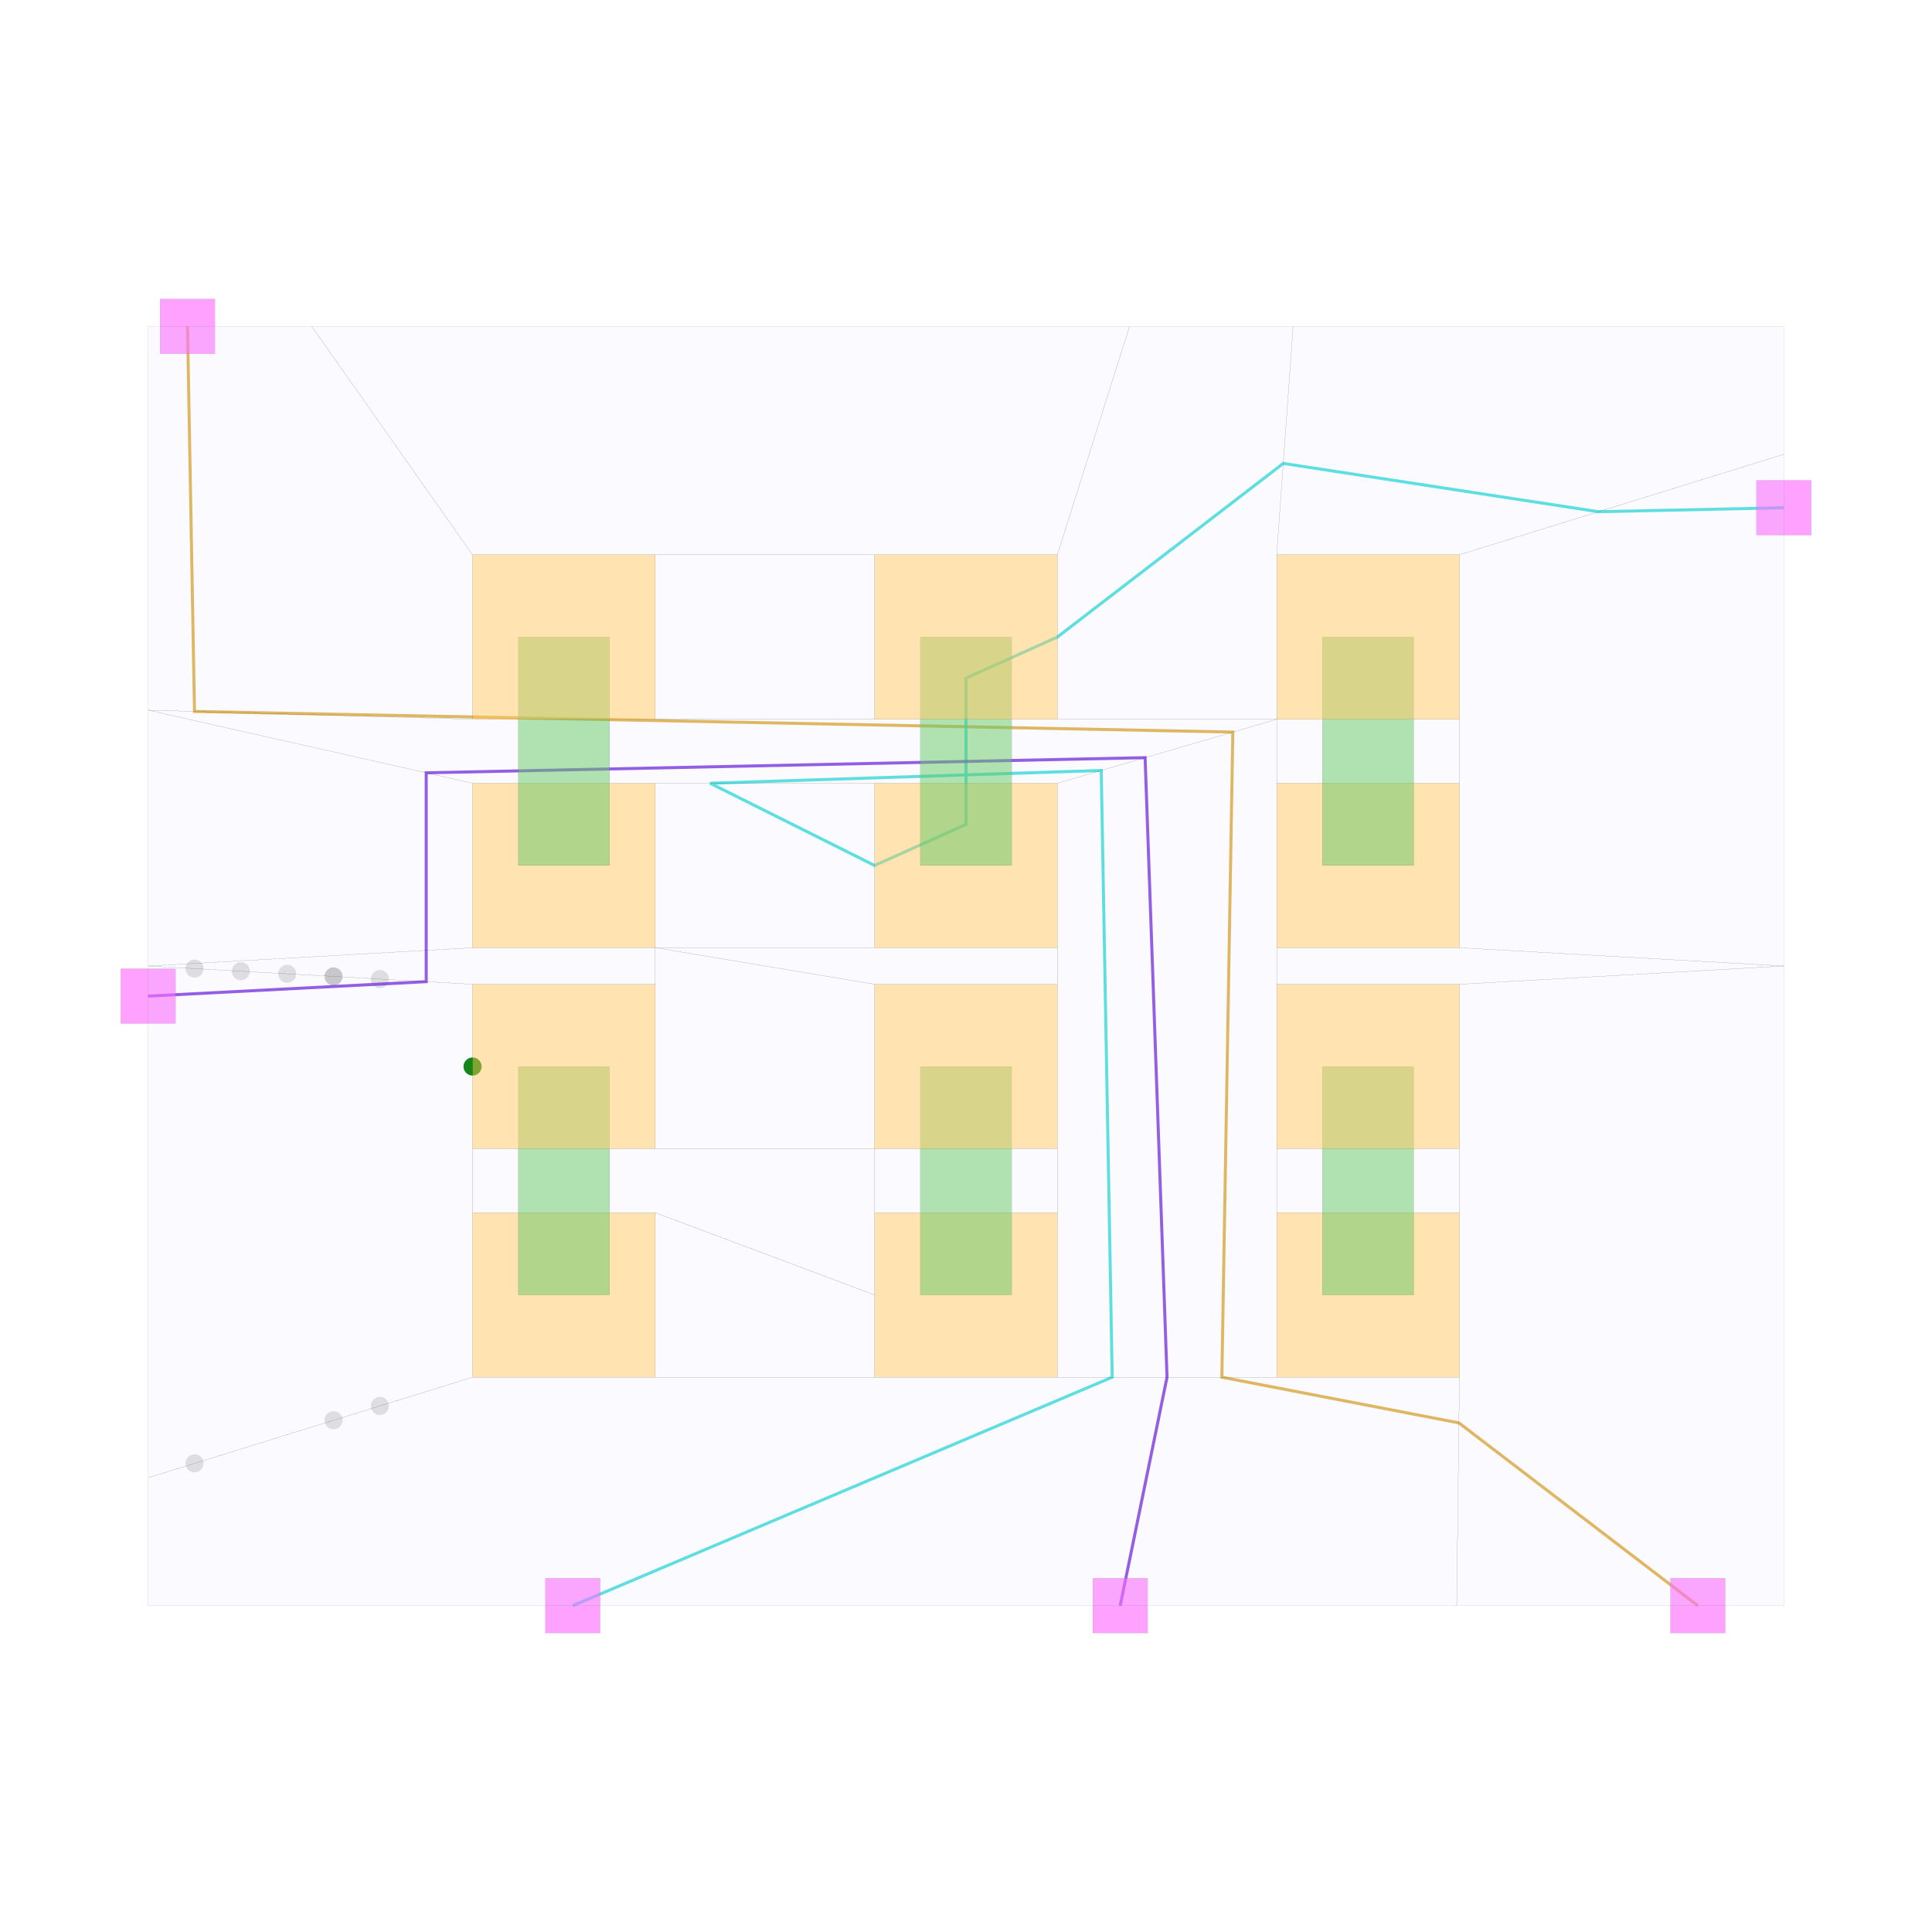
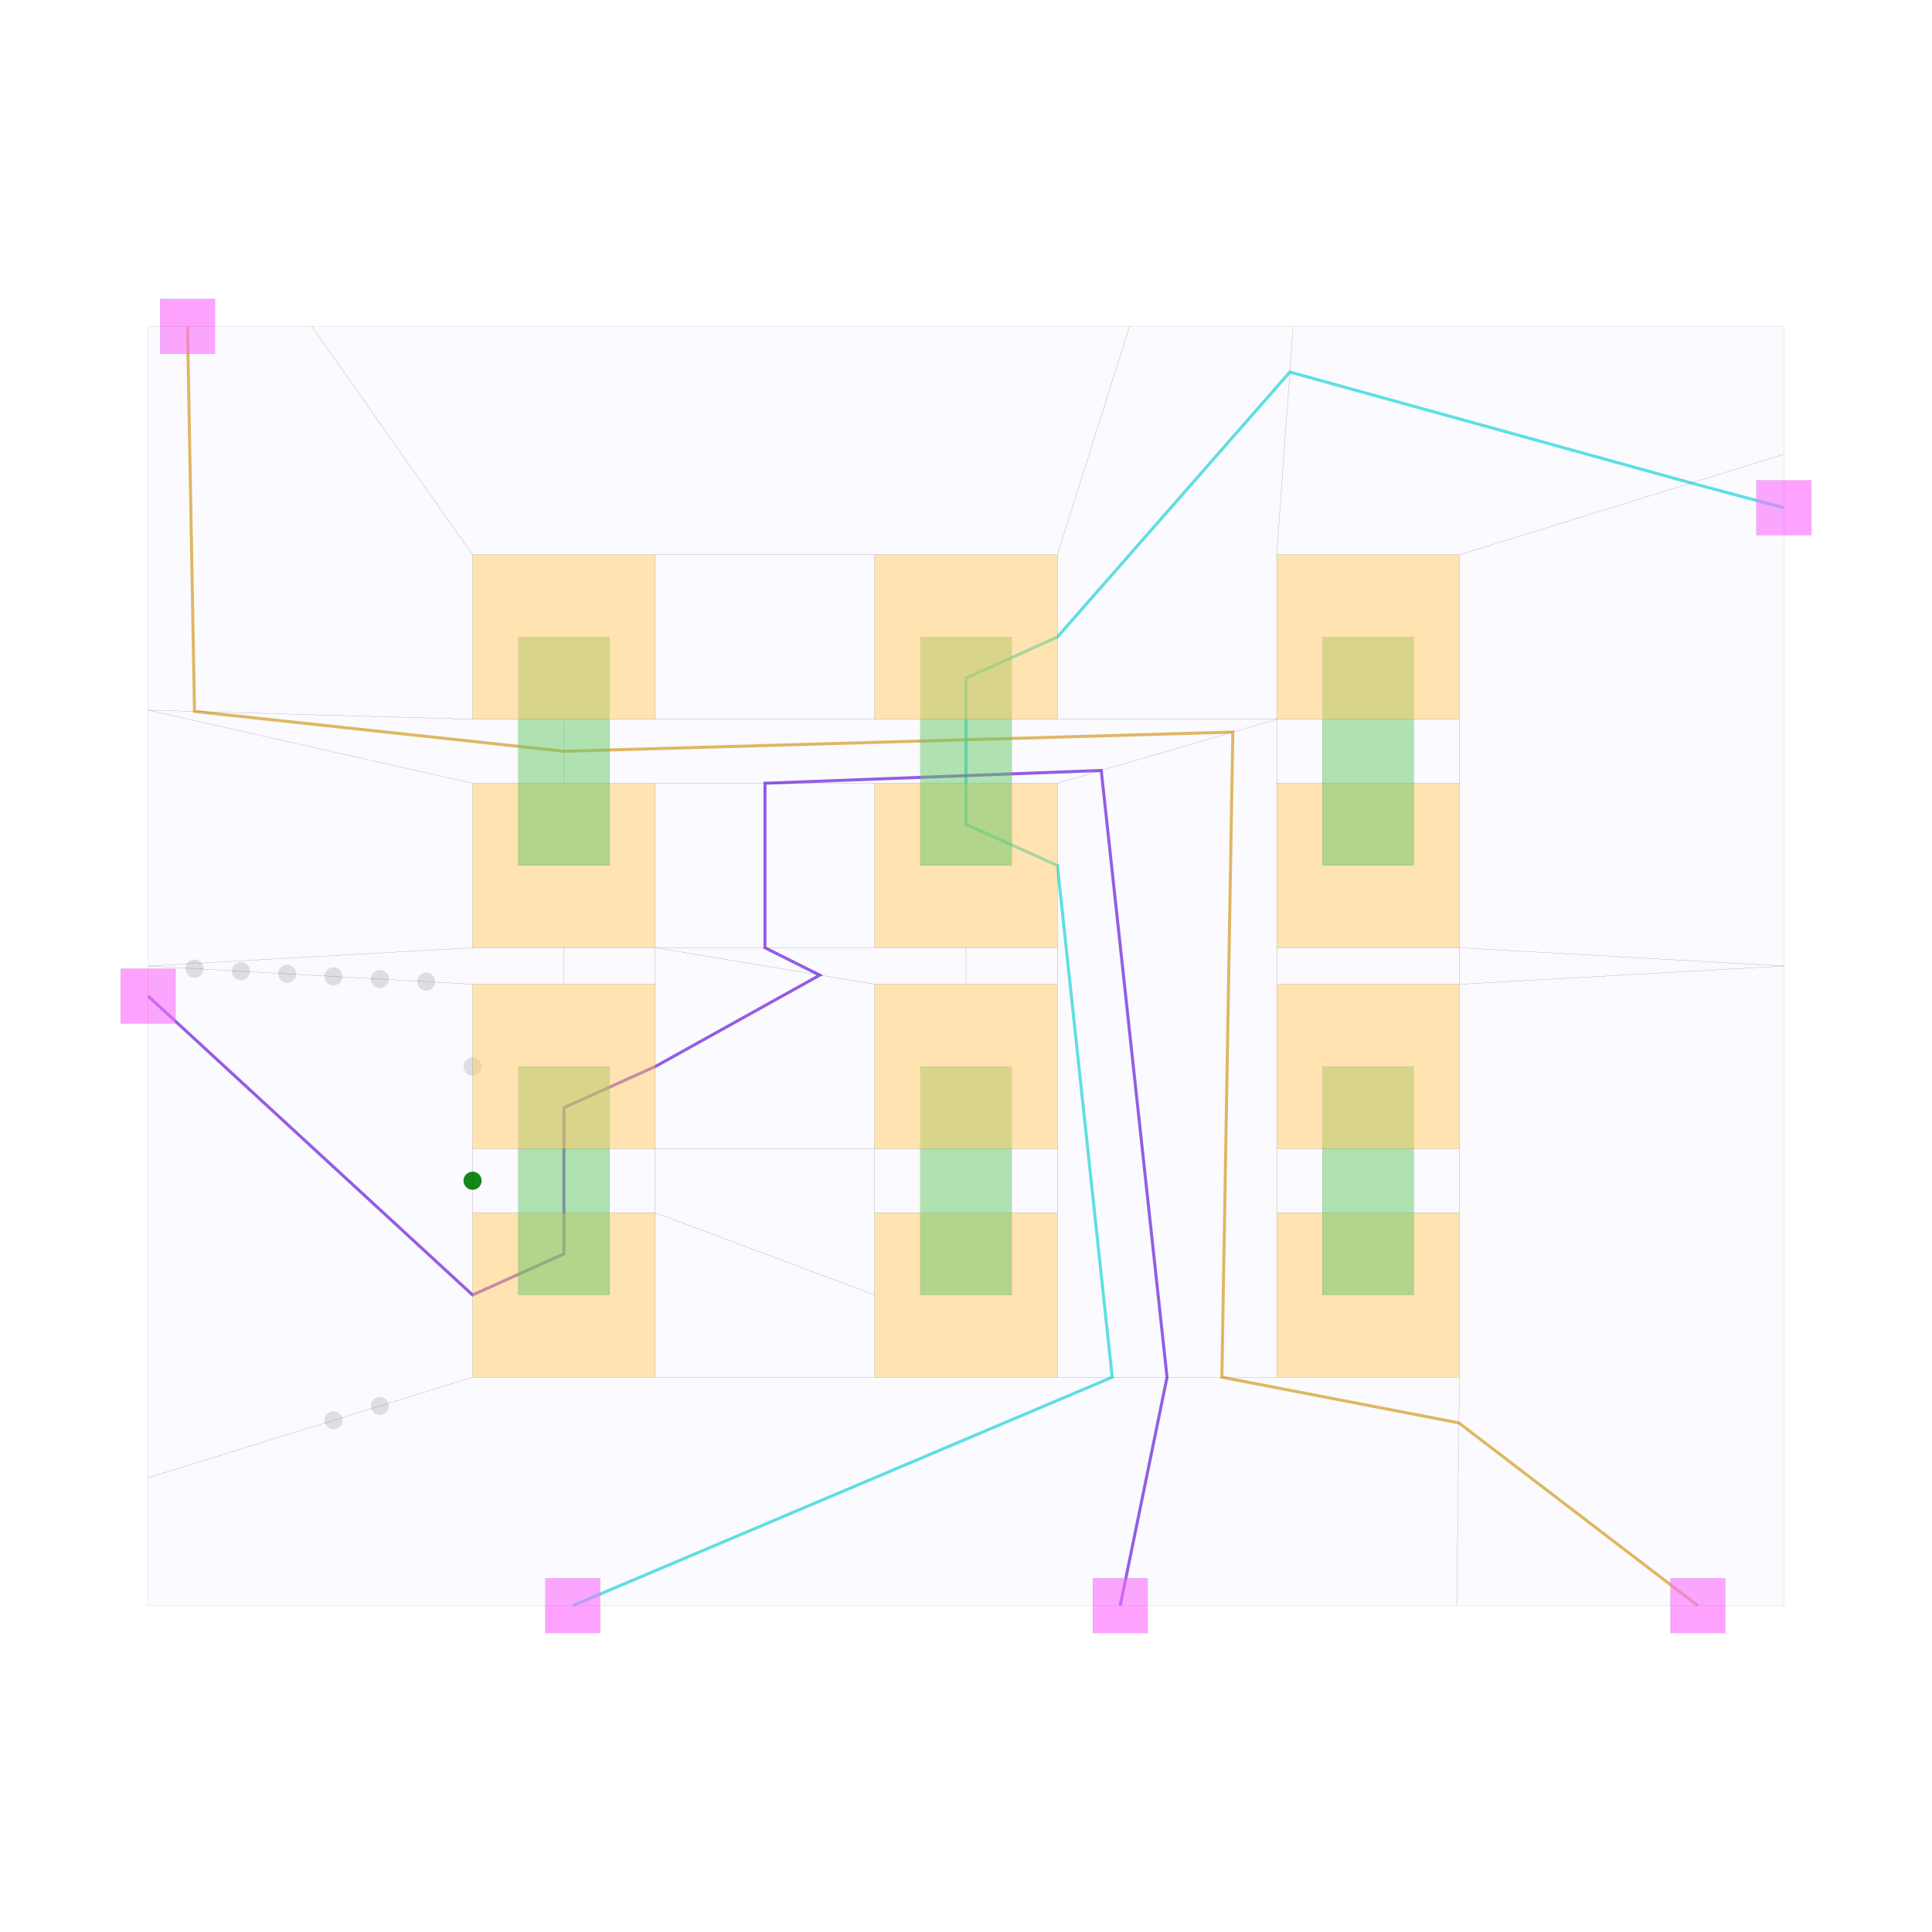
<svg xmlns="http://www.w3.org/2000/svg" width="640" height="640" viewBox="0 0 640 640">
  <rect width="100%" height="100%" fill="white" />
  <g>
-     <circle data-type="point" data-label="jp_4 g: 0.03 h: 1.00 f: 0.59" data-x="-2.7" data-y="-0.5499999999999999" cx="156.541" cy="353.297" r="3" fill="green" />
-   </g>
-   <g>
-     <circle data-type="point" data-label="tp_44 g: 0.03 h: 1.00 f: 0.59" data-x="-3.2071438571428574" data-y="-0.07142900000000002" cx="125.838" cy="324.324" r="3" fill="rgba(128, 128, 128, 0.25)" />
-   </g>
-   <g>
-     <circle data-type="point" data-label="tp_46 g: 0.03 h: 1.00 f: 0.59" data-x="-3.7142867142857146" data-y="-0.04285700000000002" cx="95.135" cy="322.595" r="3" fill="rgba(128, 128, 128, 0.25)" />
-   </g>
-   <g>
-     <circle data-type="point" data-label="tp_45 g: 0.03 h: 1.00 f: 0.59" data-x="-3.460715285714286" data-y="-0.05714300000000002" cx="110.486" cy="323.459" r="3" fill="rgba(128, 128, 128, 0.25)" />
-   </g>
-   <g>
-     <circle data-type="point" data-label="tp_47 g: 0.03 h: 1.00 f: 0.59" data-x="-3.9678581428571436" data-y="-0.028571000000000013" cx="79.784" cy="321.73" r="3" fill="rgba(128, 128, 128, 0.25)" />
-   </g>
-   <g>
-     <circle data-type="point" data-label="tp_33 g: 0.03 h: 1.00 f: 0.59" data-x="-3.4607127142857146" data-y="-2.4857145714285713" cx="110.487" cy="470.486" r="3" fill="rgba(128, 128, 128, 0.25)" />
-   </g>
-   <g>
-     <circle data-type="point" data-label="tp_32 g: 0.03 h: 1.00 f: 0.59" data-x="-3.207141142857143" data-y="-2.407143714285714" cx="125.838" cy="465.73" r="3" fill="rgba(128, 128, 128, 0.25)" />
-   </g>
-   <g>
-     <circle data-type="point" data-label="tp_48 g: 0.03 h: 1.00 f: 0.59" data-x="-4.221429571428572" data-y="-0.014285000000000006" cx="64.432" cy="320.865" r="3" fill="rgba(128, 128, 128, 0.25)" />
-   </g>
-   <g>
-     <circle data-type="point" data-label="tp_36 g: 0.03 h: 1.00 f: 0.59" data-x="-4.221427428571429" data-y="-2.721427142857143" cx="64.433" cy="484.757" r="3" fill="rgba(128, 128, 128, 0.25)" />
-   </g>
-   <g>
-     <circle data-type="point" data-label="tp_45 g: 0.03 h: 1.00 f: 0.59" data-x="-3.460715285714286" data-y="-0.05714300000000002" cx="110.486" cy="323.459" r="3" fill="rgba(128, 128, 128, 0.25)" />
-   </g>
-   <g>
-     <polyline data-points="-4.259702109506189,3.500001 -4.221430000000001,1.3928552857142855 1.4599988000000002,1.2800006 1.3999987500000002,-2.25 2.6970002,-2.4999992 4.004454168631368,-3.500001" data-type="line" data-label="" points="62.115,108.108 64.432,235.676 408.389,242.508 404.757,456.216 483.278,471.351 562.432,531.892" fill="none" stroke="hsla(42, 70%, 50%, 0.8)" stroke-width="1px" />
-   </g>
-   <g>
-     <polyline data-points="-2.1516800994709984,-3.4999995958877284 0.79999825,-2.25 0.7399981999999999,1.0699994 -1.399998,0.9999985 -0.5,0.550001 0,0.775 0,1.5750000000000002 0.5,1.8000005 1.7360000000000004,2.7500001999999997 3.460714428571429,2.485713142857143 4.4750002533025395,2.5075631587883187" data-type="line" data-label="" points="189.736,531.892 368.432,456.216 364.8,255.222 235.243,259.46 289.73,286.703 320,273.081 320,224.649 350.27,211.027 425.098,153.514 529.514,169.514 590.919,168.191" fill="none" stroke="hsla(179, 70%, 50%, 0.8)" stroke-width="1px" />
-   </g>
-   <g>
-     <polyline data-points="0.8438569062657542,-3.4999982285732525 1.0999985,-2.25 0.9799984,1.1399998 -2.9535742857142857,1.0571417142857142 -2.953570714285714,0.08571528571428574 -2.953572428571429,-0.08571500000000003 -4.475000058288624,-0.16479872623814842" data-type="line" data-label="" points="371.088,531.892 386.594,456.216 379.33,250.984 141.189,256 141.189,314.811 141.189,325.189 49.081,329.977" fill="none" stroke="hsla(265, 70%, 50%, 0.8)" stroke-width="1px" />
+     <circle data-type="point" data-label="tp_44 g: 0.10 h: 1.00 f: 0.66" data-x="-2.6999995" data-y="-1.1749990000000001" cx="156.541" cy="391.135" r="3" fill="green" />
+   </g>
+   <g>
+     <circle data-type="point" data-label="tp_45 g: 0.10 h: 1.00 f: 0.66" data-x="-2.953572428571429" data-y="-0.08571500000000003" cx="141.189" cy="325.189" r="3" fill="rgba(128, 128, 128, 0.25)" />
+   </g>
+   <g>
+     <circle data-type="point" data-label="tp_46 g: 0.10 h: 1.00 f: 0.66" data-x="-3.2071438571428574" data-y="-0.07142900000000002" cx="125.838" cy="324.324" r="3" fill="rgba(128, 128, 128, 0.25)" />
+   </g>
+   <g>
+     <circle data-type="point" data-label="tp_47 g: 0.10 h: 1.00 f: 0.66" data-x="-3.460715285714286" data-y="-0.05714300000000002" cx="110.486" cy="323.459" r="3" fill="rgba(128, 128, 128, 0.25)" />
+   </g>
+   <g>
+     <circle data-type="point" data-label="tp_49 g: 0.10 h: 1.00 f: 0.66" data-x="-3.9678581428571436" data-y="-0.028571000000000013" cx="79.784" cy="321.73" r="3" fill="rgba(128, 128, 128, 0.25)" />
+   </g>
+   <g>
+     <circle data-type="point" data-label="tp_48 g: 0.10 h: 1.00 f: 0.66" data-x="-3.7142867142857146" data-y="-0.04285700000000002" cx="95.135" cy="322.595" r="3" fill="rgba(128, 128, 128, 0.25)" />
+   </g>
+   <g>
+     <circle data-type="point" data-label="jp_4 g: 0.10 h: 1.00 f: 0.66" data-x="-2.7" data-y="-0.5499999999999999" cx="156.541" cy="353.297" r="3" fill="rgba(128, 128, 128, 0.25)" />
+   </g>
+   <g>
+     <circle data-type="point" data-label="tp_50 g: 0.10 h: 1.00 f: 0.66" data-x="-4.221429571428572" data-y="-0.014285000000000006" cx="64.432" cy="320.865" r="3" fill="rgba(128, 128, 128, 0.25)" />
+   </g>
+   <g>
+     <circle data-type="point" data-label="tp_33 g: 0.14 h: 1.00 f: 0.69" data-x="-3.207141142857143" data-y="-2.407143714285714" cx="125.838" cy="465.73" r="3" fill="rgba(128, 128, 128, 0.25)" />
+   </g>
+   <g>
+     <circle data-type="point" data-label="tp_34 g: 0.14 h: 1.00 f: 0.69" data-x="-3.4607127142857146" data-y="-2.4857145714285713" cx="110.487" cy="470.486" r="3" fill="rgba(128, 128, 128, 0.25)" />
+   </g>
+   <g>
+     <polyline data-points="-4.259702109506189,3.500001 -4.221430000000001,1.3928552857142855 -2.2000005000000002,1.175 1.4599988000000002,1.2800006 1.3999987500000002,-2.25 2.6970002,-2.4999992 4.004454168631368,-3.500001" data-type="line" data-label="" points="62.115,108.108 64.432,235.676 186.811,248.865 408.389,242.508 404.757,456.216 483.278,471.351 562.432,531.892" fill="none" stroke="hsla(42, 70%, 50%, 0.8)" stroke-width="1px" />
+   </g>
+   <g>
+     <polyline data-points="-2.1516800994709984,-3.4999995958877284 0.79999825,-2.25 0.5,0.5499995 0,0.775 0,1.5750000000000002 0.5,1.8000005 1.7719980000000004,3.2500014 3.9678567142857144,2.642856571428571 4.4750002533025395,2.5075631587883187" data-type="line" data-label="" points="189.736,531.892 368.432,456.216 350.27,286.703 320,273.081 320,224.649 350.27,211.027 427.278,123.243 560.216,160 590.919,168.191" fill="none" stroke="hsla(179, 70%, 50%, 0.8)" stroke-width="1px" />
+   </g>
+   <g>
+     <polyline data-points="0.8438569062657542,-3.4999982285732525 1.0999985,-2.25 0.7399981999999999,1.0699994 -1.0999990000000002,0.9999990000000001 -1.0999975000000002,0.10000200000000004 -0.7999987500000001,-0.049999500000000016 -1.7000000000000002,-0.55 -2.2,-0.775 -2.2,-1.5750000000000002 -2.7,-1.8 -4.475000058288624,-0.16479872623814842" data-type="line" data-label="" points="371.088,531.892 386.594,456.216 364.8,255.222 253.405,259.46 253.406,313.946 271.568,323.027 217.081,353.297 186.811,366.919 186.811,415.351 156.541,428.973 49.081,329.977" fill="none" stroke="hsla(265, 70%, 50%, 0.8)" stroke-width="1px" />
  </g>
  <g>
    <rect data-type="rect" data-label="" data-x="0.843856906265754" data-y="-3.4999982285732525" x="362.006" y="522.811" width="18.162" height="18.162" fill="rgba(255, 100, 255, 0.6)" stroke="black" stroke-width="0.017" />
  </g>
  <g>
    <rect data-type="rect" data-label="" data-x="-4.475000058288624" data-y="-0.16479872623814845" x="40" y="320.896" width="18.162" height="18.162" fill="rgba(255, 100, 255, 0.6)" stroke="black" stroke-width="0.017" />
  </g>
  <g>
    <rect data-type="rect" data-label="" data-x="-4.259702109506189" data-y="3.500001" x="53.034" y="99.027" width="18.162" height="18.162" fill="rgba(255, 100, 255, 0.6)" stroke="black" stroke-width="0.017" />
  </g>
  <g>
    <rect data-type="rect" data-label="" data-x="4.004454168631368" data-y="-3.500001" x="553.351" y="522.811" width="18.162" height="18.162" fill="rgba(255, 100, 255, 0.6)" stroke="black" stroke-width="0.017" />
  </g>
  <g>
    <rect data-type="rect" data-label="" data-x="-2.1516800994709984" data-y="-3.4999995958877284" x="180.655" y="522.811" width="18.162" height="18.162" fill="rgba(255, 100, 255, 0.6)" stroke="black" stroke-width="0.017" />
  </g>
  <g>
    <rect data-type="rect" data-label="" data-x="4.4750002533025395" data-y="2.5075631587883187" x="581.838" y="159.11" width="18.162" height="18.162" fill="rgba(255, 100, 255, 0.6)" stroke="black" stroke-width="0.017" />
  </g>
  <g>
    <polygon data-type="polygon" data-label="" data-points="3.579998000000001,-3.500001 4.474998,-3.500001 4.475002000000001,-2.8000019999999997 4.474999,-2.099998 4.475003000000001,-1.399999 4.4750000000000005,-0.6999999999999997 4.474997,-0.000001 2.700002,-0.10000000000000003 2.6999980000000003,-0.550002 2.7000010000000003,-1.000001 2.7000010000000003,-1.349998 2.699997,-1.8 2.7,-2.249999 2.6850010000000006,-3.5" points="536.735,531.892 590.919,531.892 590.919,489.514 590.919,447.135 590.919,404.757 590.919,362.378 590.919,320 483.46,326.054 483.459,353.297 483.46,380.541 483.46,401.73 483.459,428.973 483.459,456.216 482.551,531.892" fill="rgba(200, 200, 255, 0.1)" stroke="black" stroke-width="0.017" />
  </g>
  <g>
    <polygon data-type="polygon" data-label="" data-points="4.474999,2.8 4.474999,3.5 3.5800030000000005,3.499999 2.6850000000000005,3.499998 1.7899970000000005,3.500002 1.7000020000000002,2.249999 2.1999980000000003,2.250002 2.7000010000000003,2.249998" points="590.919,150.486 590.919,108.108 536.735,108.108 482.551,108.108 428.367,108.108 422.919,183.784 453.189,183.784 483.46,183.784" fill="rgba(200, 200, 255, 0.1)" stroke="black" stroke-width="0.017" />
  </g>
  <g>
    <polygon data-type="polygon" data-label="" data-points="-3.580000000000001,3.500001 -4.4750000000000005,3.500001 -4.475003000000001,2.8 -4.474999,2.0999989999999995 -4.475002000000001,1.3999979999999999 -2.6999980000000003,1.3499990000000002 -2.6999980000000003,1.800001 -2.700002,2.250002" points="103.265,108.108 49.081,108.108 49.081,150.486 49.081,192.865 49.081,235.243 156.541,238.27 156.541,211.027 156.54,183.784" fill="rgba(200, 200, 255, 0.1)" stroke="black" stroke-width="0.017" />
  </g>
  <g>
    <polygon data-type="polygon" data-label="" data-points="-4.474999,-2.799998 -4.475003000000001,-3.500002 -3.5799990000000004,-3.499998 -2.6850020000000003,-3.499999 -1.7899980000000004,-3.5 -0.895001,-3.500001 0.000003,-3.500002 0.8949999999999996,-3.499998 1.789997,-3.499999 2.6850010000000006,-3.5 2.7,-2.249999 2.200003,-2.250001 1.6999990000000003,-2.25 0.499998,-2.25 0.000001,-2.250002 -0.500003,-2.250001 -1.6999970000000002,-2.250001 -2.2000010000000003,-2.249998 -2.6999980000000003,-2.250002" points="49.081,489.513 49.081,531.892 103.265,531.892 157.449,531.892 211.633,531.892 265.816,531.892 320,531.892 374.184,531.892 428.367,531.892 482.551,531.892 483.459,456.216 453.189,456.216 422.919,456.216 350.27,456.216 320,456.216 289.73,456.216 217.081,456.216 186.811,456.216 156.541,456.216" fill="rgba(200, 200, 255, 0.1)" stroke="black" stroke-width="0.017" />
  </g>
  <g>
    <polygon data-type="polygon" data-label="" data-points="-4.474999,-2.799998 -2.6999980000000003,-2.250002 -2.6999980000000003,-1.8 -2.700002,-1.3499990000000002 -2.699997,-0.999999 -2.699997,-0.550002 -2.7000010000000003,-0.10000100000000003 -4.475001000000001,0.000001 -4.474997,-0.7000000000000002 -4.4750000000000005,-1.4000009999999994 -4.475003000000001,-2.1000020000000004" points="49.081,489.513 156.541,456.216 156.541,428.973 156.54,401.73 156.541,380.54 156.541,353.297 156.54,326.054 49.081,320 49.081,362.378 49.081,404.757 49.081,447.135" fill="rgba(200, 200, 255, 0.1)" stroke="black" stroke-width="0.017" />
  </g>
  <g>
-     <polygon data-type="polygon" data-label="" data-points="-2.2,-1 -2.699997,-0.999999 -2.700002,-1.3499990000000002 -2.199999,-1.350001 -1.7000030000000002,-1.35 -0.500003,-1.7999990000000001 -0.5,-1.349998 -0.500002,-0.999998 -1.7000030000000002,-0.999998" points="186.811,380.541 156.541,380.54 156.54,401.73 186.811,401.73 217.081,401.73 289.73,428.973 289.73,401.73 289.73,380.54 217.081,380.54" fill="rgba(200, 200, 255, 0.1)" stroke="black" stroke-width="0.017" />
+     <polygon data-type="polygon" data-label="" data-points="-1.7000030000000002,-0.999998 -2.2,-1 -2.699997,-0.999999 -2.700002,-1.3499990000000002 -2.199999,-1.350001 -1.7000030000000002,-1.35" points="217.081,380.54 186.811,380.541 156.541,380.54 156.54,401.73 186.811,401.73 217.081,401.73" fill="rgba(200, 200, 255, 0.1)" stroke="black" stroke-width="0.017" />
+   </g>
+   <g>
+     <polygon data-type="polygon" data-label="" data-points="-1.7000030000000002,-1.35 -0.500003,-1.7999990000000001 -0.5,-1.349998 -0.500002,-0.999998 -1.7000030000000002,-0.999998" points="217.081,401.73 289.73,428.973 289.73,401.73 289.73,380.54 217.081,380.54" fill="rgba(200, 200, 255, 0.1)" stroke="black" stroke-width="0.017" />
  </g>
  <g>
    <polygon data-type="polygon" data-label="" data-points="-1.7000000000000002,-1.800002 -1.6999970000000002,-2.250001 -0.500003,-2.250001 -0.500003,-1.7999990000000001 -1.7000030000000002,-1.35" points="217.081,428.973 217.081,456.216 289.73,456.216 289.73,428.973 217.081,401.73" fill="rgba(200, 200, 255, 0.1)" stroke="black" stroke-width="0.017" />
  </g>
  <g>
    <polygon data-type="polygon" data-label="" data-points="-1.7000030000000002,-0.999998 -0.500002,-0.999998 -0.500002,-0.5500010000000001 -0.499999,-0.10000000000000003 -1.6999980000000001,0.10000200000000004 -1.7000020000000002,-0.10000200000000004 -1.6999990000000003,-0.549999" points="217.081,380.54 289.73,380.54 289.73,353.297 289.73,326.054 217.081,313.946 217.081,326.054 217.081,353.297" fill="rgba(200, 200, 255, 0.1)" stroke="black" stroke-width="0.017" />
  </g>
  <g>
    <polygon data-type="polygon" data-label="" data-points="0.499999,-1.3499990000000002 0.499999,-1.000002 0.000002,-0.999999 -0.500002,-0.999998 -0.5,-1.349998 0.000003,-1.35" points="350.27,401.73 350.27,380.541 320,380.54 289.73,380.54 289.73,401.73 320,401.73" fill="rgba(200, 200, 255, 0.1)" stroke="black" stroke-width="0.017" />
  </g>
  <g>
    <polygon data-type="polygon" data-label="" data-points="0.499998,-2.25 1.6999990000000003,-2.25 1.6999990000000003,-1.799998 1.7000020000000002,-1.3500020000000001 1.7000000000000002,-1.000002 1.7000000000000002,-0.55 1.7000030000000002,-0.09999900000000003 1.6999980000000001,0.09999800000000003 1.6999980000000001,0.55 1.700001,1.000001 1.6999990000000003,1.350001 0.499998,0.999999 0.500001,0.550002 0.499997,0.09999800000000003 0.5,-0.10000100000000003 0.500003,-0.5499980000000001 0.499999,-1.000002 0.499999,-1.3499990000000002 0.500002,-1.800001" points="350.27,456.216 422.919,456.216 422.919,428.973 422.919,401.73 422.919,380.541 422.919,353.297 422.919,326.054 422.919,313.946 422.919,286.703 422.919,259.459 422.919,238.27 350.27,259.46 350.27,286.703 350.27,313.946 350.27,326.054 350.27,353.297 350.27,380.541 350.27,401.73 350.27,428.973" fill="rgba(200, 200, 255, 0.1)" stroke="black" stroke-width="0.017" />
  </g>
  <g>
    <polygon data-type="polygon" data-label="" data-points="2.7000010000000003,-1.349998 2.7000010000000003,-1.000001 2.199997,-0.999998 1.7000000000000002,-1.000002 1.7000020000000002,-1.3500020000000001 2.1999980000000003,-1.3499990000000002" points="483.46,401.73 483.46,380.541 453.189,380.54 422.919,380.541 422.919,401.73 453.189,401.73" fill="rgba(200, 200, 255, 0.1)" stroke="black" stroke-width="0.017" />
  </g>
  <g>
-     <polygon data-type="polygon" data-label="" data-points="-2.699999,0.10000100000000003 -4.475001000000001,0.000001 -2.7000010000000003,-0.10000100000000003 -2.1999980000000003,-0.09999800000000003 -1.7000020000000002,-0.10000200000000004 -1.6999980000000001,0.10000200000000004 -2.200002,0.10000000000000003" points="156.541,313.946 49.081,320 156.54,326.054 186.811,326.054 217.081,326.054 217.081,313.946 186.811,313.946" fill="rgba(200, 200, 255, 0.1)" stroke="black" stroke-width="0.017" />
+     <polygon data-type="polygon" data-label="" data-points="-2.200002,0.10000000000000003 -2.699999,0.10000100000000003 -4.475001000000001,0.000001 -2.7000010000000003,-0.10000100000000003 -2.1999980000000003,-0.09999800000000003" points="186.811,313.946 156.541,313.946 49.081,320 156.54,326.054 186.811,326.054" fill="rgba(200, 200, 255, 0.1)" stroke="black" stroke-width="0.017" />
+   </g>
+   <g>
+     <polygon data-type="polygon" data-label="" data-points="-2.1999980000000003,-0.09999800000000003 -1.7000020000000002,-0.10000200000000004 -1.6999980000000001,0.10000200000000004 -2.200002,0.10000000000000003" points="186.811,326.054 217.081,326.054 217.081,313.946 186.811,313.946" fill="rgba(200, 200, 255, 0.1)" stroke="black" stroke-width="0.017" />
  </g>
  <g>
    <polygon data-type="polygon" data-label="" data-points="-2.700003,0.999999 -4.475002000000001,1.3999979999999999 -4.474998,0.7000019999999997 -4.475001000000001,0.000001 -2.699999,0.10000100000000003 -2.699999,0.5499980000000001" points="156.54,259.46 49.081,235.243 49.081,277.622 49.081,320 156.541,313.946 156.541,286.703" fill="rgba(200, 200, 255, 0.1)" stroke="black" stroke-width="0.017" />
  </g>
  <g>
-     <polygon data-type="polygon" data-label="" data-points="-2.6999980000000003,1.3499990000000002 -4.475002000000001,1.3999979999999999 -2.700003,0.999999 -2.2,1.000002 -1.6999970000000002,0.999998 -0.500001,1 0.000002,0.999998 0.499998,0.999999 1.6999990000000003,1.350001 0.499998,1.350001 0.000001,1.3499990000000002 -0.500003,1.35 -1.6999970000000002,1.35 -2.2000010000000003,1.349998" points="156.541,238.27 49.081,235.243 156.54,259.46 186.811,259.459 217.081,259.46 289.73,259.459 320,259.46 350.27,259.46 422.919,238.27 350.27,238.27 320,238.27 289.73,238.27 217.081,238.27 186.811,238.27" fill="rgba(200, 200, 255, 0.1)" stroke="black" stroke-width="0.017" />
+     <polygon data-type="polygon" data-label="" data-points="-2.2000010000000003,1.349998 -2.6999980000000003,1.3499990000000002 -4.475002000000001,1.3999979999999999 -2.700003,0.999999 -2.2,1.000002" points="186.811,238.27 156.541,238.27 49.081,235.243 156.54,259.46 186.811,259.459" fill="rgba(200, 200, 255, 0.1)" stroke="black" stroke-width="0.017" />
+   </g>
+   <g>
+     <polygon data-type="polygon" data-label="" data-points="-2.2,1.000002 -1.6999970000000002,0.999998 -0.500001,1 0.000002,0.999998 0.499998,0.999999 1.6999990000000003,1.350001 0.499998,1.350001 0.000001,1.3499990000000002 -0.500003,1.35 -1.6999970000000002,1.35 -2.2000010000000003,1.349998" points="186.811,259.459 217.081,259.46 289.73,259.459 320,259.46 350.27,259.46 422.919,238.27 350.27,238.27 320,238.27 289.73,238.27 217.081,238.27 186.811,238.27" fill="rgba(200, 200, 255, 0.1)" stroke="black" stroke-width="0.017" />
  </g>
  <g>
    <polygon data-type="polygon" data-label="" data-points="-0.8949979999999996,3.499999 -1.790001,3.499998 -2.6849970000000005,3.500002 -3.580000000000001,3.500001 -2.700002,2.250002 -2.199999,2.25 -1.7000030000000002,2.250001 -0.5,2.249998 0.000003,2.250001 0.499999,2.250002 0.895001,3.500001 -0.000002,3.5" points="265.816,108.108 211.632,108.108 157.449,108.108 103.265,108.108 156.54,183.784 186.811,183.784 217.081,183.784 289.73,183.784 320,183.784 350.27,183.784 374.184,108.108 320,108.108" fill="rgba(200, 200, 255, 0.1)" stroke="black" stroke-width="0.017" />
  </g>
  <g>
-     <polygon data-type="polygon" data-label="" data-points="-0.499997,0.10000200000000004 -1.6999980000000001,0.10000200000000004 -0.499999,-0.10000000000000003 -0.000003,-0.10000200000000004 0.5,-0.10000100000000003 0.499997,0.09999800000000003 0,0.10000100000000003" points="289.73,313.946 217.081,313.946 289.73,326.054 320,326.054 350.27,326.054 350.27,313.946 320,313.946" fill="rgba(200, 200, 255, 0.1)" stroke="black" stroke-width="0.017" />
+     <polygon data-type="polygon" data-label="" data-points="0,0.10000100000000003 -0.499997,0.10000200000000004 -1.6999980000000001,0.10000200000000004 -0.499999,-0.10000000000000003 -0.000003,-0.10000200000000004" points="320,313.946 289.73,313.946 217.081,313.946 289.73,326.054 320,326.054" fill="rgba(200, 200, 255, 0.1)" stroke="black" stroke-width="0.017" />
+   </g>
+   <g>
+     <polygon data-type="polygon" data-label="" data-points="-0.000003,-0.10000200000000004 0.5,-0.10000100000000003 0.499997,0.09999800000000003 0,0.10000100000000003" points="320,326.054 350.27,326.054 350.27,313.946 320,313.946" fill="rgba(200, 200, 255, 0.1)" stroke="black" stroke-width="0.017" />
  </g>
  <g>
    <polygon data-type="polygon" data-label="" data-points="-1.700001,0.5500010000000001 -1.6999980000000001,0.10000200000000004 -0.499997,0.10000200000000004 -0.499997,0.549999 -0.500001,1 -1.6999970000000002,0.999998" points="217.081,286.703 217.081,313.946 289.73,313.946 289.73,286.703 289.73,259.459 217.081,259.46" fill="rgba(200, 200, 255, 0.1)" stroke="black" stroke-width="0.017" />
  </g>
  <g>
    <polygon data-type="polygon" data-label="" data-points="-1.7000000000000002,1.7999990000000001 -1.6999970000000002,1.35 -0.500003,1.35 -0.500003,1.800002 -0.5,2.249998 -1.7000030000000002,2.250001" points="217.081,211.027 217.081,238.27 289.73,238.27 289.73,211.027 289.73,183.784 217.081,183.784" fill="rgba(200, 200, 255, 0.1)" stroke="black" stroke-width="0.017" />
  </g>
  <g>
-     <polygon data-type="polygon" data-label="" data-points="4.474997,-0.000001 2.699999,0.09999900000000003 2.200002,0.10000200000000004 1.6999980000000001,0.09999800000000003 1.7000030000000002,-0.09999900000000003 2.199999,-0.10000100000000003 2.700002,-0.10000000000000003" points="590.919,320 483.459,313.946 453.189,313.946 422.919,313.946 422.919,326.054 453.189,326.054 483.46,326.054" fill="rgba(200, 200, 255, 0.1)" stroke="black" stroke-width="0.017" />
+     <polygon data-type="polygon" data-label="" data-points="2.700002,-0.10000000000000003 4.474997,-0.000001 2.699999,0.09999900000000003" points="483.46,326.054 590.919,320 483.459,313.946" fill="rgba(200, 200, 255, 0.1)" stroke="black" stroke-width="0.017" />
+   </g>
+   <g>
+     <polygon data-type="polygon" data-label="" data-points="2.699999,0.09999900000000003 2.200002,0.10000200000000004 1.6999980000000001,0.09999800000000003 1.7000030000000002,-0.09999900000000003 2.199999,-0.10000100000000003 2.700002,-0.10000000000000003" points="483.459,313.946 453.189,313.946 422.919,313.946 422.919,326.054 453.189,326.054 483.46,326.054" fill="rgba(200, 200, 255, 0.1)" stroke="black" stroke-width="0.017" />
  </g>
  <g>
    <polygon data-type="polygon" data-label="" data-points="2.7,1 2.700003,0.5499980000000001 2.699999,0.09999900000000003 4.474997,-0.000001 4.475001000000001,0.6999980000000002 4.474998,1.4000019999999995 4.475002000000001,2.1000010000000007 4.474999,2.8 2.7000010000000003,2.249998 2.699997,1.800001 2.7,1.3500020000000001" points="483.459,259.459 483.46,286.703 483.459,313.946 590.919,320 590.919,277.622 590.919,235.243 590.919,192.865 590.919,150.486 483.46,183.784 483.459,211.027 483.459,238.27" fill="rgba(200, 200, 255, 0.1)" stroke="black" stroke-width="0.017" />
  </g>
  <g>
    <polygon data-type="polygon" data-label="" data-points="0.499998,1.350001 1.6999990000000003,1.350001 1.6999990000000003,1.799998 1.7000020000000002,2.249999 1.7899970000000005,3.500002 0.895001,3.500001 0.499999,2.250002 0.500002,1.8" points="350.27,238.27 422.919,238.27 422.919,211.027 422.919,183.784 428.367,108.108 374.184,108.108 350.27,183.784 350.27,211.027" fill="rgba(200, 200, 255, 0.1)" stroke="black" stroke-width="0.017" />
  </g>
  <g>
    <polygon data-type="polygon" data-label="" data-points="2.200003,1.35 1.6999990000000003,1.350001 1.700001,1.000001 2.199997,0.999999 2.7,1 2.7,1.3500020000000001" points="453.189,238.27 422.919,238.27 422.919,259.459 453.189,259.46 483.459,259.459 483.459,238.27" fill="rgba(200, 200, 255, 0.1)" stroke="black" stroke-width="0.017" />
  </g>
  <g>
    <polygon data-type="polygon" data-label="" data-points="-2.7,-2.25 -1.7000000000000002,-2.25 -1.7000000000000002,-1.35 -2.7,-1.35" points="156.541,456.216 217.081,456.216 217.081,401.73 156.541,401.73" fill="rgba(255, 200, 100, 0.5)" stroke="black" stroke-width="0.017" />
  </g>
  <g>
    <polygon data-type="polygon" data-label="" data-points="-2.45,-1.8 -1.9500000000000002,-1.8 -1.9500000000000002,-0.55 -2.45,-0.55" points="171.676,428.973 201.946,428.973 201.946,353.297 171.676,353.297" fill="rgba(100, 200, 100, 0.5)" stroke="black" stroke-width="0.017" />
  </g>
  <g>
    <polygon data-type="polygon" data-label="" data-points="-2.7,-1 -1.7000000000000002,-1 -1.7000000000000002,-0.10000000000000003 -2.7,-0.10000000000000003" points="156.541,380.541 217.081,380.541 217.081,326.054 156.541,326.054" fill="rgba(255, 200, 100, 0.5)" stroke="black" stroke-width="0.017" />
  </g>
  <g>
    <polygon data-type="polygon" data-label="" data-points="-0.5,-2.25 0.5,-2.25 0.5,-1.35 -0.5,-1.35" points="289.73,456.216 350.27,456.216 350.27,401.73 289.73,401.73" fill="rgba(255, 200, 100, 0.5)" stroke="black" stroke-width="0.017" />
  </g>
  <g>
    <polygon data-type="polygon" data-label="" data-points="-0.25,-1.8 0.25,-1.8 0.25,-0.55 -0.25,-0.55" points="304.865,428.973 335.135,428.973 335.135,353.297 304.865,353.297" fill="rgba(100, 200, 100, 0.5)" stroke="black" stroke-width="0.017" />
  </g>
  <g>
    <polygon data-type="polygon" data-label="" data-points="-0.5,-1 0.5,-1 0.5,-0.10000000000000003 -0.5,-0.10000000000000003" points="289.73,380.541 350.27,380.541 350.27,326.054 289.73,326.054" fill="rgba(255, 200, 100, 0.5)" stroke="black" stroke-width="0.017" />
  </g>
  <g>
    <polygon data-type="polygon" data-label="" data-points="1.7000000000000002,-2.25 2.7,-2.25 2.7,-1.35 1.7000000000000002,-1.35" points="422.919,456.216 483.459,456.216 483.459,401.73 422.919,401.73" fill="rgba(255, 200, 100, 0.5)" stroke="black" stroke-width="0.017" />
  </g>
  <g>
    <polygon data-type="polygon" data-label="" data-points="1.9500000000000002,-1.8 2.45,-1.8 2.45,-0.55 1.9500000000000002,-0.55" points="438.054,428.973 468.324,428.973 468.324,353.297 438.054,353.297" fill="rgba(100, 200, 100, 0.5)" stroke="black" stroke-width="0.017" />
  </g>
  <g>
    <polygon data-type="polygon" data-label="" data-points="1.7000000000000002,-1 2.7,-1 2.7,-0.10000000000000003 1.7000000000000002,-0.10000000000000003" points="422.919,380.541 483.459,380.541 483.459,326.054 422.919,326.054" fill="rgba(255, 200, 100, 0.5)" stroke="black" stroke-width="0.017" />
  </g>
  <g>
    <polygon data-type="polygon" data-label="" data-points="-2.7,0.10000000000000003 -1.7000000000000002,0.10000000000000003 -1.7000000000000002,1 -2.7,1" points="156.541,313.946 217.081,313.946 217.081,259.459 156.541,259.459" fill="rgba(255, 200, 100, 0.5)" stroke="black" stroke-width="0.017" />
  </g>
  <g>
    <polygon data-type="polygon" data-label="" data-points="-2.45,0.55 -1.9500000000000002,0.55 -1.9500000000000002,1.8 -2.45,1.8" points="171.676,286.703 201.946,286.703 201.946,211.027 171.676,211.027" fill="rgba(100, 200, 100, 0.5)" stroke="black" stroke-width="0.017" />
  </g>
  <g>
    <polygon data-type="polygon" data-label="" data-points="-2.7,1.35 -1.7000000000000002,1.35 -1.7000000000000002,2.25 -2.7,2.25" points="156.541,238.27 217.081,238.27 217.081,183.784 156.541,183.784" fill="rgba(255, 200, 100, 0.5)" stroke="black" stroke-width="0.017" />
  </g>
  <g>
    <polygon data-type="polygon" data-label="" data-points="-0.5,0.10000000000000003 0.5,0.10000000000000003 0.5,1 -0.5,1" points="289.73,313.946 350.27,313.946 350.27,259.459 289.73,259.459" fill="rgba(255, 200, 100, 0.5)" stroke="black" stroke-width="0.017" />
  </g>
  <g>
    <polygon data-type="polygon" data-label="" data-points="-0.25,0.55 0.25,0.55 0.25,1.8 -0.25,1.8" points="304.865,286.703 335.135,286.703 335.135,211.027 304.865,211.027" fill="rgba(100, 200, 100, 0.5)" stroke="black" stroke-width="0.017" />
  </g>
  <g>
    <polygon data-type="polygon" data-label="" data-points="-0.5,1.35 0.5,1.35 0.5,2.25 -0.5,2.25" points="289.73,238.27 350.27,238.27 350.27,183.784 289.73,183.784" fill="rgba(255, 200, 100, 0.5)" stroke="black" stroke-width="0.017" />
  </g>
  <g>
    <polygon data-type="polygon" data-label="" data-points="1.7000000000000002,0.10000000000000003 2.7,0.10000000000000003 2.7,1 1.7000000000000002,1" points="422.919,313.946 483.459,313.946 483.459,259.459 422.919,259.459" fill="rgba(255, 200, 100, 0.5)" stroke="black" stroke-width="0.017" />
  </g>
  <g>
    <polygon data-type="polygon" data-label="" data-points="1.9500000000000002,0.55 2.45,0.55 2.45,1.8 1.9500000000000002,1.8" points="438.054,286.703 468.324,286.703 468.324,211.027 438.054,211.027" fill="rgba(100, 200, 100, 0.5)" stroke="black" stroke-width="0.017" />
  </g>
  <g>
    <polygon data-type="polygon" data-label="" data-points="1.7000000000000002,1.35 2.7,1.35 2.7,2.25 1.7000000000000002,2.25" points="422.919,238.27 483.459,238.27 483.459,183.784 422.919,183.784" fill="rgba(255, 200, 100, 0.5)" stroke="black" stroke-width="0.017" />
  </g>
  <g id="crosshair" style="display: none">
    <line id="crosshair-h" y1="0" y2="640" stroke="#666" stroke-width="0.5" />
    <line id="crosshair-v" x1="0" x2="640" stroke="#666" stroke-width="0.5" />
    <text id="coordinates" font-family="monospace" font-size="12" fill="#666" />
  </g>
</svg>
